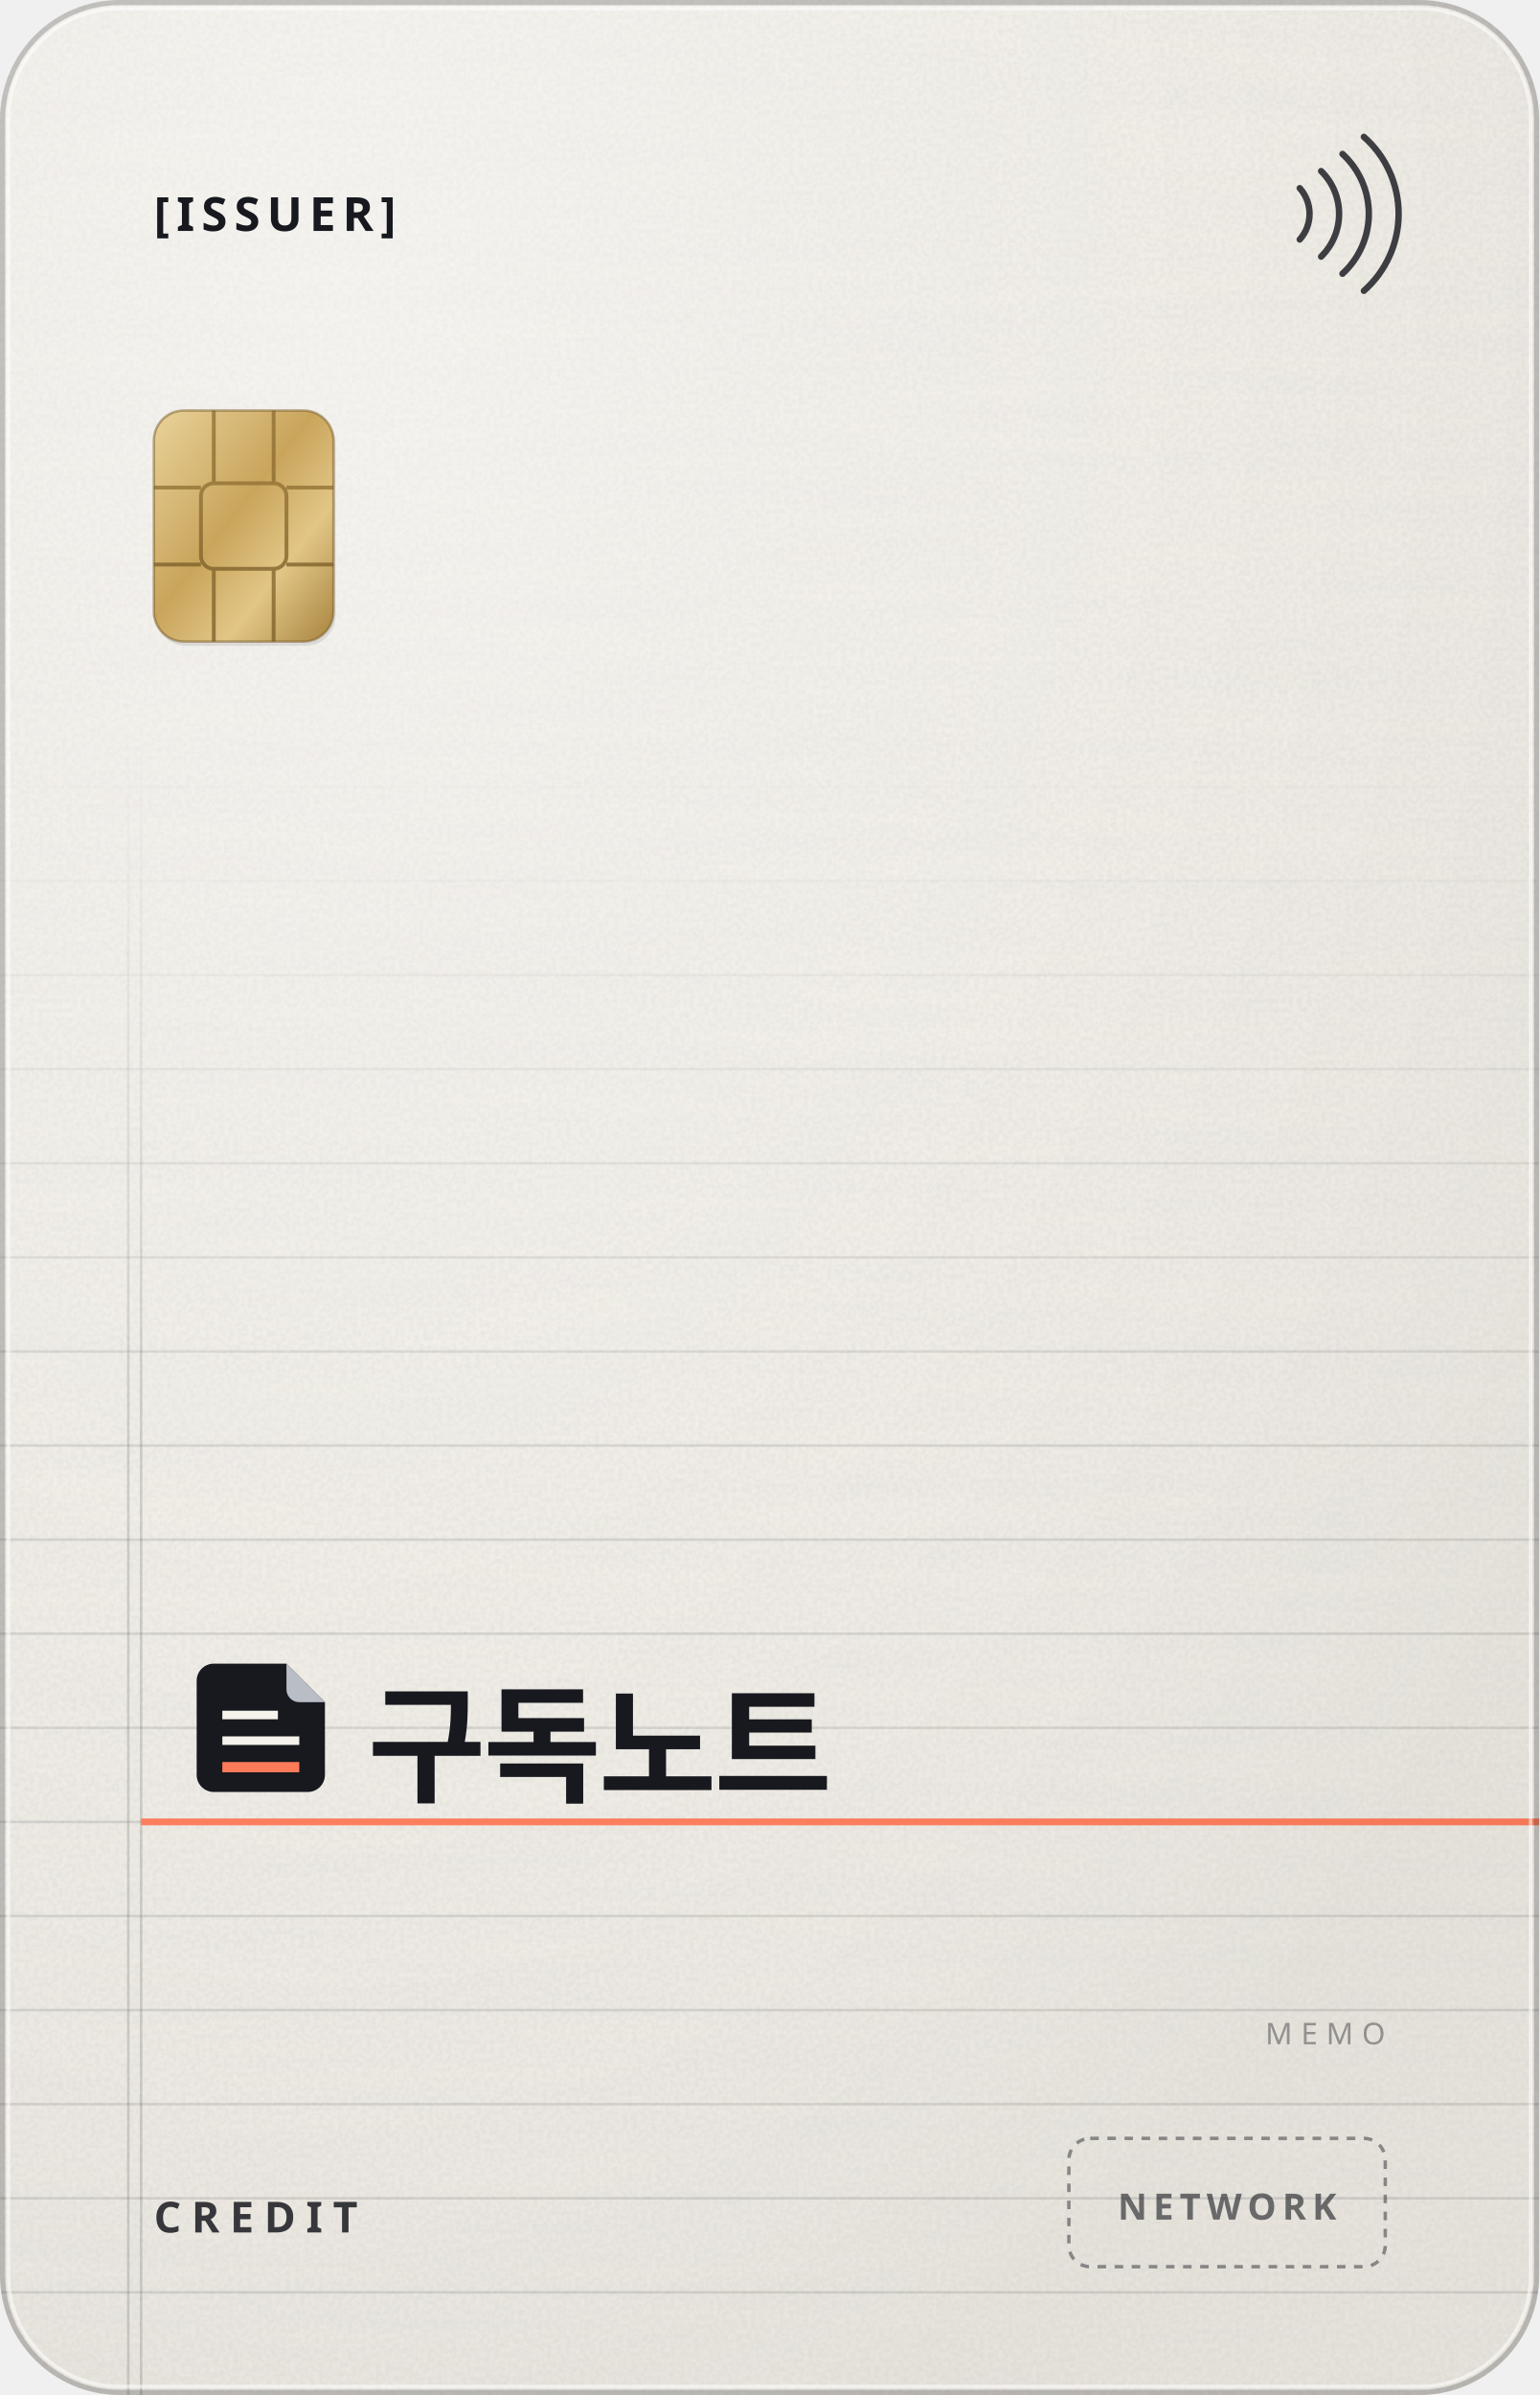
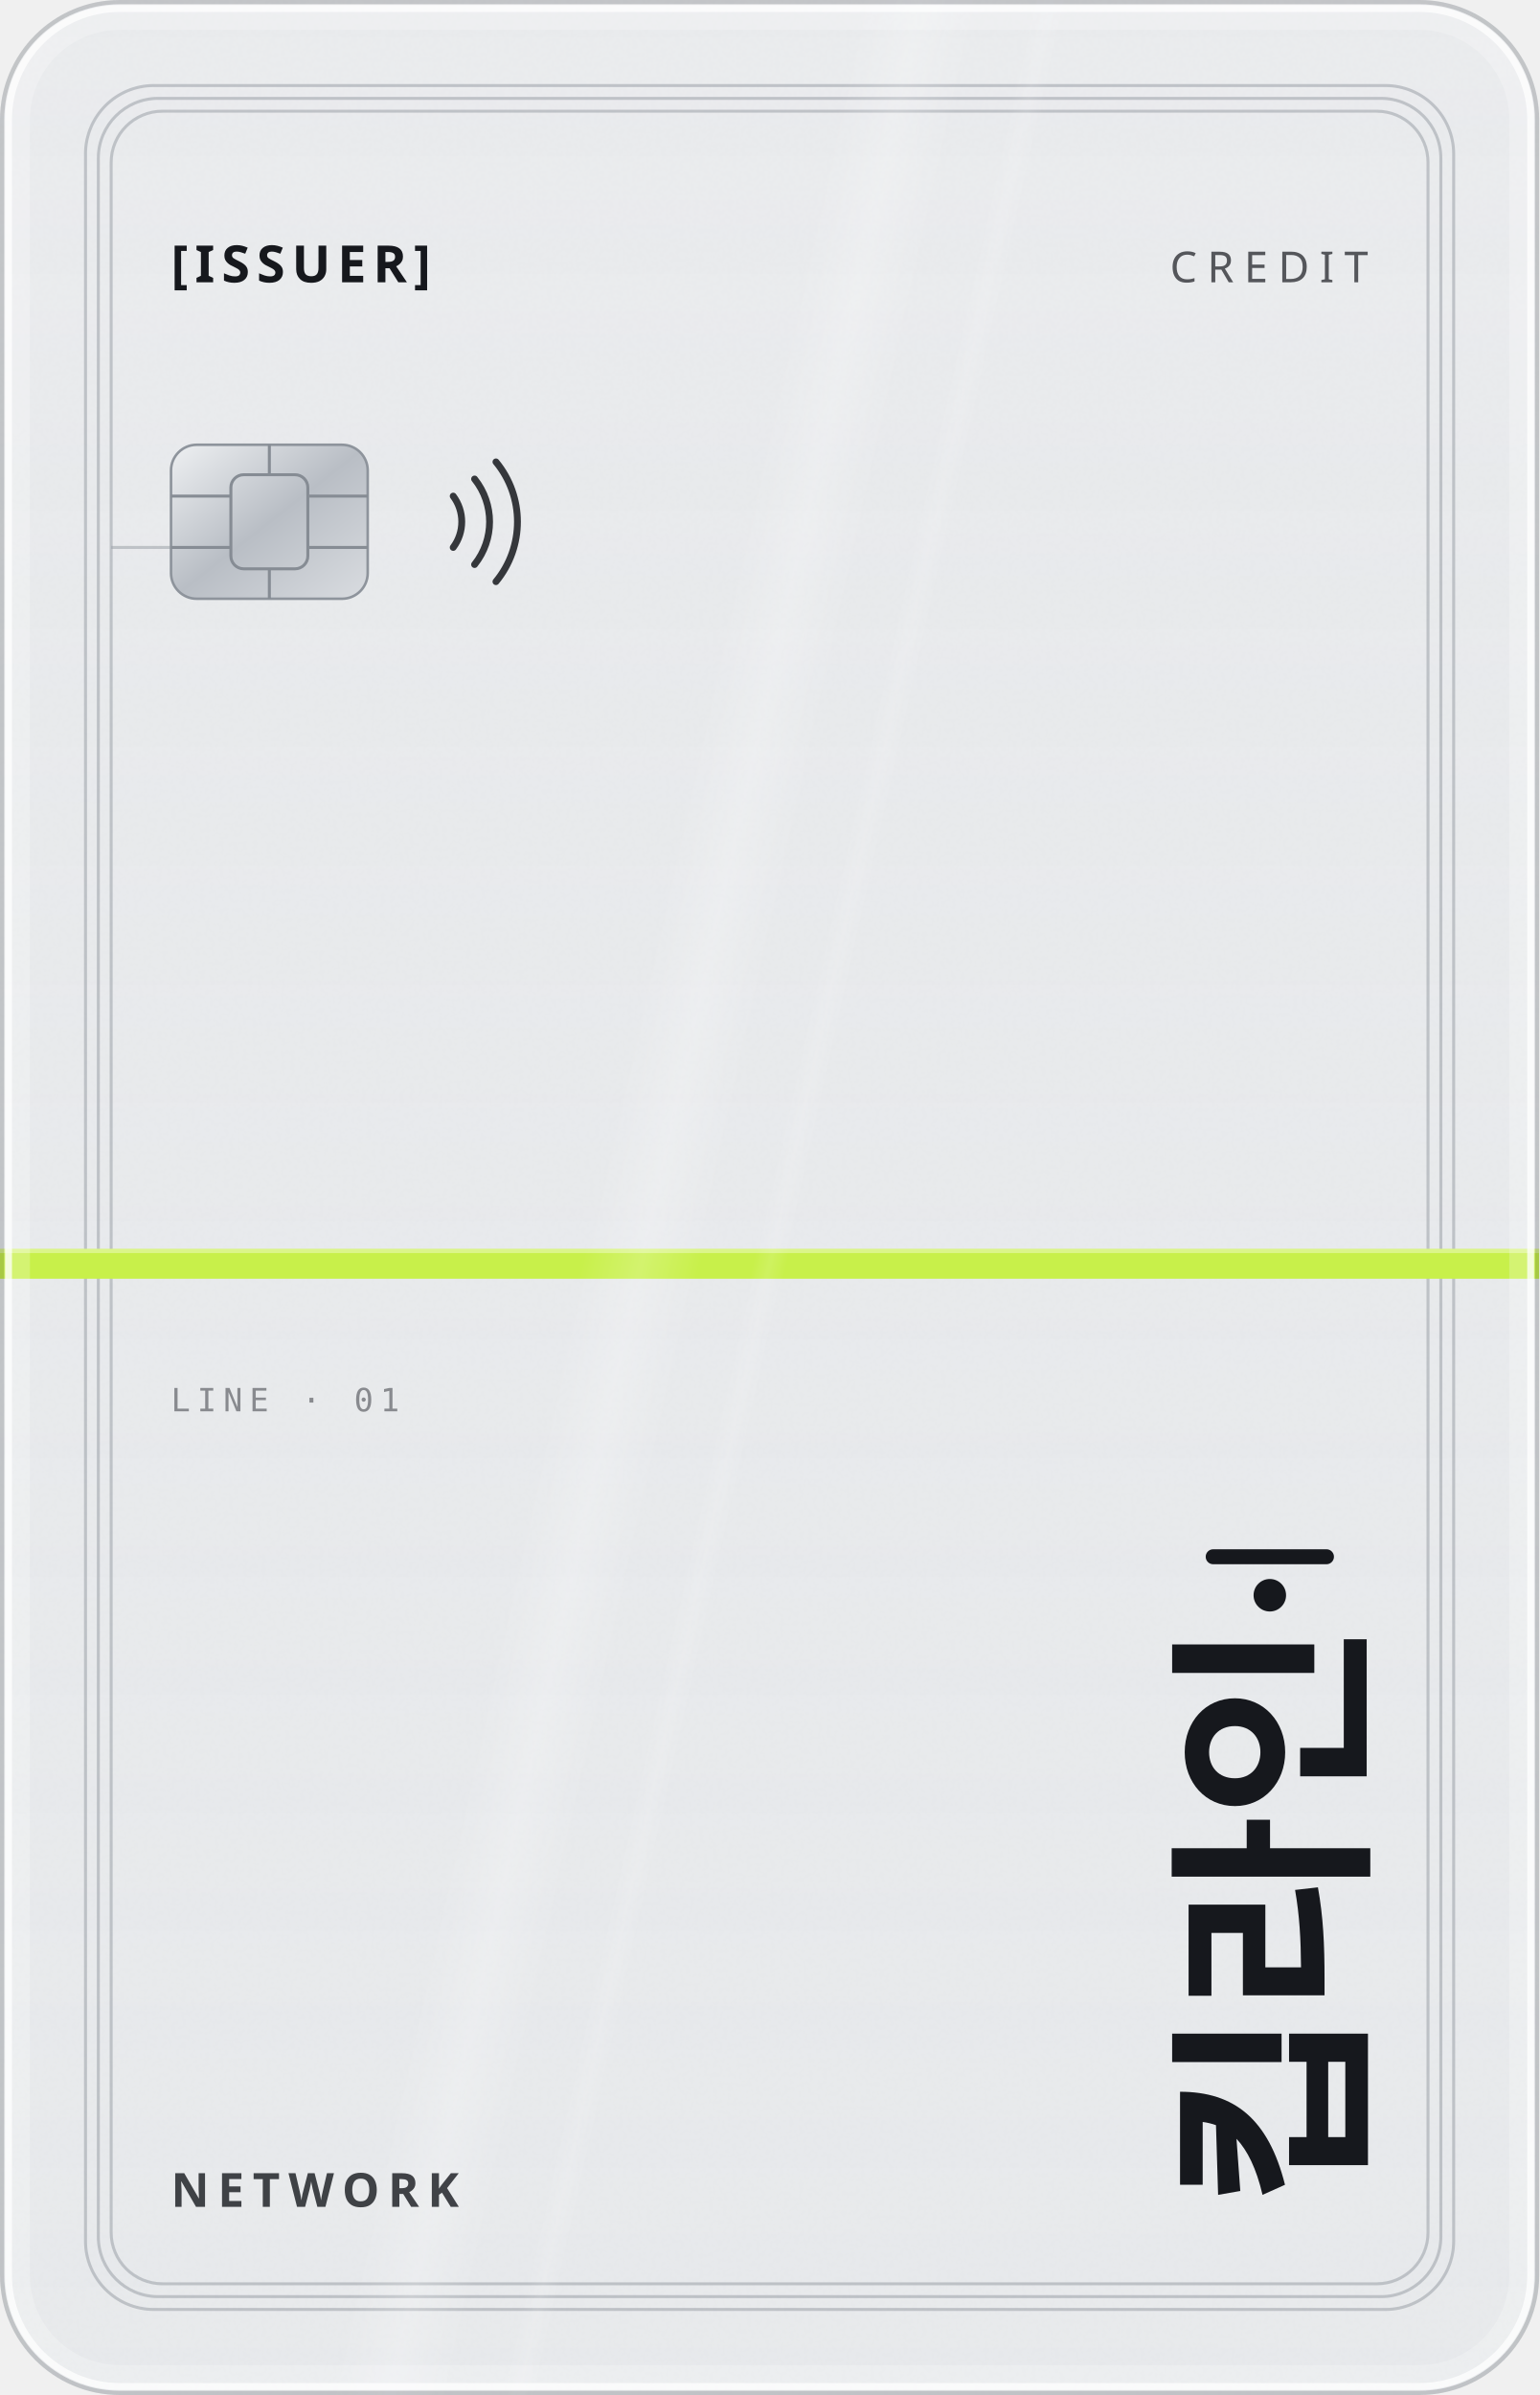
<svg xmlns="http://www.w3.org/2000/svg" viewBox="0 0 360 560" width="360" height="560">
  <defs>
    <clipPath id="card">
      <rect x="0" y="0" width="360" height="560" rx="28" />
    </clipPath>
+     <linearGradient id="body" x1="0" y1="0" x2="0" y2="1">
+       <stop offset="0" stop-color="#E3E6EA" stop-opacity="0.58" />
+       <stop offset="1" stop-color="#DCE0E5" stop-opacity="0.50" />
+     </linearGradient>
+     <linearGradient id="glare" x1="0" y1="0" x2="1" y2="0.35">
+       <stop offset="0" stop-color="#FFFFFF" stop-opacity="0" />
+       <stop offset="0.50" stop-color="#FFFFFF" stop-opacity="0" />
+       <stop offset="0.535" stop-color="#FFFFFF" stop-opacity="0.20" />
+       <stop offset="0.57" stop-color="#FFFFFF" stop-opacity="0" />
+       <stop offset="0.60" stop-color="#FFFFFF" stop-opacity="0" />
+       <stop offset="0.61" stop-color="#FFFFFF" stop-opacity="0.12" />
+       <stop offset="0.62" stop-color="#FFFFFF" stop-opacity="0" />
+       <stop offset="1" stop-color="#FFFFFF" stop-opacity="0" />
+     </linearGradient>
+     <linearGradient id="chipG" x1="0" y1="0" x2="1" y2="1">
+       <stop offset="0" stop-color="#EEF0F2" />
+       <stop offset="0.5" stop-color="#B9BEC5" />
+       <stop offset="1" stop-color="#D9DCE0" />
+     </linearGradient>
    <filter id="grain" x="0" y="0" width="100%" height="100%">
-       <feTurbulence type="fractalNoise" baseFrequency="0.9" numOctaves="3" seed="7" result="n" />
-       <feColorMatrix in="n" type="matrix" values="0 0 0 0 0.09  0 0 0 0 0.10  0 0 0 0 0.12  0 0 0 0.09 0" />
+       <feTurbulence type="fractalNoise" baseFrequency="0.9" numOctaves="2" seed="7" result="n" />
+       <feColorMatrix type="matrix" values="0 0 0 0 1  0 0 0 0 1  0 0 0 0 1  0 0 0 0.05 0" />
    </filter>
-     <filter id="fiber" x="0" y="0" width="100%" height="100%">
-       <feTurbulence type="fractalNoise" baseFrequency="0.012 0.18" numOctaves="2" seed="3" result="n" />
-       <feColorMatrix in="n" type="matrix" values="0 0 0 0 0.45  0 0 0 0 0.40  0 0 0 0 0.32  0 0 0 0.05 0" />
+     <filter id="soft">
+       <feGaussianBlur stdDeviation="0.5" />
    </filter>
-     <radialGradient id="sheen" cx="0.22" cy="0.12" r="0.95">
-       <stop offset="0" stop-color="#FFFFFF" stop-opacity="0.38" />
-       <stop offset="0.55" stop-color="#FFFFFF" stop-opacity="0.04" />
-       <stop offset="1" stop-color="#6E6450" stop-opacity="0.07" />
-     </radialGradient>
-     <linearGradient id="gold" x1="0" y1="0" x2="1" y2="1">
-       <stop offset="0" stop-color="#E9D29A" />
-       <stop offset="0.45" stop-color="#C9A55C" />
-       <stop offset="0.7" stop-color="#E2C686" />
-       <stop offset="1" stop-color="#A8843F" />
-     </linearGradient>
-     <linearGradient id="goldLine" x1="0" y1="0" x2="0" y2="1">
-       <stop offset="0" stop-color="#8E6E31" />
-       <stop offset="1" stop-color="#7A5D27" />
-     </linearGradient>
-     <linearGradient id="fade" gradientUnits="userSpaceOnUse" x1="0" y1="170" x2="0" y2="330">
-       <stop offset="0" stop-color="#fff" stop-opacity="0" />
-       <stop offset="1" stop-color="#fff" stop-opacity="1" />
-     </linearGradient>
-     <mask id="ledgerMask" maskUnits="userSpaceOnUse" x="0" y="0" width="360" height="560">
-       <rect width="360" height="560" fill="url(#fade)" />
-     </mask>
  </defs>
  <g clip-path="url(#card)">
-     <rect width="360" height="560" fill="#F5F2EB" />
-     <rect width="360" height="560" filter="url(#fiber)" />
+     <rect width="360" height="560" fill="url(#body)" />
    <rect width="360" height="560" filter="url(#grain)" />
-     <g mask="url(#ledgerMask)">
-       <g stroke="#17191F" stroke-opacity="0.12" stroke-width="0.6">
-         <line x1="0" y1="140" x2="360" y2="140" />
-         <line x1="0" y1="162" x2="360" y2="162" />
-         <line x1="0" y1="184" x2="360" y2="184" />
-         <line x1="0" y1="206" x2="360" y2="206" />
-         <line x1="0" y1="228" x2="360" y2="228" />
-         <line x1="0" y1="250" x2="360" y2="250" />
-         <line x1="0" y1="272" x2="360" y2="272" />
-         <line x1="0" y1="294" x2="360" y2="294" />
-         <line x1="0" y1="316" x2="360" y2="316" />
-         <line x1="0" y1="338" x2="360" y2="338" />
-         <line x1="0" y1="360" x2="360" y2="360" />
-         <line x1="0" y1="382" x2="360" y2="382" />
-         <line x1="0" y1="404" x2="360" y2="404" />
-         <line x1="0" y1="426" x2="360" y2="426" />
-         <line x1="0" y1="448" x2="360" y2="448" />
-         <line x1="0" y1="470" x2="360" y2="470" />
-         <line x1="0" y1="492" x2="360" y2="492" />
-         <line x1="0" y1="514" x2="360" y2="514" />
-         <line x1="0" y1="536" x2="360" y2="536" />
-       </g>
-       <g stroke="#17191F" stroke-opacity="0.16" stroke-width="0.6">
-         <line x1="30" y1="0" x2="30" y2="560" />
-         <line x1="33" y1="0" x2="33" y2="560" />
-       </g>
+     <g fill="none" stroke="#9AA0A8" stroke-opacity="0.55" stroke-width="0.7">
+       <rect x="20" y="20" width="320" height="520" rx="16" />
+       <rect x="23" y="23" width="314" height="514" rx="14" />
+       <rect x="26" y="26" width="308" height="508" rx="12" />
+       <path d="M26 128 H 44" />
    </g>
-     <line x1="33" y1="426" x2="360" y2="426" stroke="#FF7A59" stroke-width="1.6" />
-     <rect width="360" height="560" fill="url(#sheen)" />
+     <rect x="0" y="292" width="360" height="7" fill="#C8F04A" />
+     <rect x="0" y="292" width="360" height="1" fill="#FFFFFF" opacity="0.35" />
+     <rect width="360" height="560" fill="url(#glare)" />
  </g>
-   <text x="36" y="54" font-family="Pretendard Variable, Pretendard, Apple SD Gothic Neo, Noto Sans KR, sans-serif" font-size="11" font-weight="600" letter-spacing="1.6" fill="#17191F">[ISSUER]</text>
-   <g transform="translate(316,50)" fill="none" stroke="#17191F" stroke-width="1.5" stroke-linecap="round" opacity="0.82">
-     <path d="M-12 -6 A 9 9 0 0 1 -12 6" />
-     <path d="M-7 -10 A 14 14 0 0 1 -7 10" />
-     <path d="M-2 -14 A 19 19 0 0 1 -2 14" />
-     <path d="M3 -18 A 24 24 0 0 1 3 18" />
+   <rect x="0.5" y="0.5" width="359" height="559" rx="27.5" fill="none" stroke="#16181D" stroke-opacity="0.18" />
+   <rect x="4" y="4" width="352" height="552" rx="24" fill="none" stroke="#FFFFFF" stroke-opacity="0.22" stroke-width="6" />
+   <rect x="2" y="2" width="356" height="556" rx="26" fill="none" stroke="#FFFFFF" stroke-opacity="0.75" stroke-width="1.6" />
+   <text x="40" y="66" font-family="Pretendard Variable, Pretendard, Apple SD Gothic Neo, Noto Sans KR, sans-serif" font-size="12" font-weight="600" letter-spacing="1.6" fill="#16181D">[ISSUER]</text>
+   <text x="320" y="66" text-anchor="end" font-family="Pretendard Variable, Pretendard, Apple SD Gothic Neo, Noto Sans KR, sans-serif" font-size="10" font-weight="500" letter-spacing="2.4" fill="#16181D" fill-opacity="0.7">CREDIT</text>
+   <g transform="translate(40 104)">
+     <rect width="46" height="36" rx="6" fill="url(#chipG)" stroke="#8E949C" stroke-width="0.6" />
+     <g fill="none" stroke="#868C94" stroke-width="0.7">
+       <path d="M0 12 H14 M0 24 H14 M32 12 H46 M32 24 H46" />
+       <rect x="14" y="7" width="18" height="22" rx="3" />
+       <path d="M23 0 V7 M23 29 V36" />
+     </g>
  </g>
-   <g transform="translate(36,96)">
-     <rect x="0.5" y="1" width="42" height="54" rx="7" fill="#17191F" opacity="0.10" />
-     <rect x="0" y="0" width="42" height="54" rx="7" fill="url(#gold)" />
-     <g fill="none" stroke="url(#goldLine)" stroke-width="0.9" opacity="0.75">
-       <path d="M14 0 V17 M28 0 V17 M14 54 V37 M28 54 V37" />
-       <path d="M0 18 H11 M42 18 H31 M0 36 H11 M42 36 H31" />
-       <rect x="11" y="17" width="20" height="20" rx="3" />
-     </g>
-     <rect x="0" y="0" width="42" height="54" rx="7" fill="none" stroke="#7A5D27" stroke-opacity="0.5" stroke-width="0.6" />
+   <g transform="translate(104 110)" fill="none" stroke="#16181D" stroke-width="1.6" stroke-linecap="round" stroke-opacity="0.85">
+     <path d="M2 6 a10 10 0 0 1 0 12" />
+     <path d="M7 2 a16 16 0 0 1 0 20" />
+     <path d="M12 -2 a22 22 0 0 1 0 28" />
  </g>
-   <g transform="translate(46,389)">
-     <path d="M4 0 H21 L30 9 V26 A4 4 0 0 1 26 30 H4 A4 4 0 0 1 0 26 V4 A4 4 0 0 1 4 0 Z" fill="#17191F" />
-     <path d="M21 0 V6 A3 3 0 0 0 24 9 H30 Z" fill="#B9BEC6" />
-     <rect x="6" y="11" width="13" height="2" fill="#F5F2EB" />
-     <rect x="6" y="17" width="18" height="2" fill="#F5F2EB" />
-     <rect x="6" y="23" width="18" height="2.4" fill="#FF7A59" />
+   <g transform="translate(316 516) rotate(-90)">
+     <text x="0" y="0" font-family="Pretendard Variable, Pretendard, Apple SD Gothic Neo, Noto Sans KR, sans-serif" font-size="50" font-weight="800" letter-spacing="-0.5" fill="#16181D">킵라인</text>
  </g>
-   <text x="86" y="419" font-family="Pretendard Variable, Pretendard, Apple SD Gothic Neo, Noto Sans KR, sans-serif" font-size="30" font-weight="700" letter-spacing="-0.6" fill="#17191F">구독노트</text>
-   <text x="36" y="522" font-family="Pretendard Variable, Pretendard, Apple SD Gothic Neo, Noto Sans KR, sans-serif" font-size="10" font-weight="600" letter-spacing="2.4" fill="#17191F" opacity="0.85">CREDIT</text>
-   <g transform="translate(250,500)">
-     <rect x="0" y="0" width="74" height="30" rx="5" fill="none" stroke="#17191F" stroke-opacity="0.45" stroke-width="0.8" stroke-dasharray="2 2" />
-     <text x="37" y="19" text-anchor="middle" font-family="Pretendard Variable, Pretendard, Apple SD Gothic Neo, Noto Sans KR, sans-serif" font-size="8.5" font-weight="600" letter-spacing="1.4" fill="#17191F" opacity="0.6">NETWORK</text>
+   <g transform="translate(297 364)">
+     <rect x="-15" y="-1.75" width="30" height="3.5" rx="1.75" fill="#16181D" />
+     <circle cx="0" cy="9" r="3.8" fill="#16181D" />
  </g>
-   <text x="324" y="478" text-anchor="end" font-family="Pretendard Variable, Pretendard, Apple SD Gothic Neo, Noto Sans KR, sans-serif" font-size="7" font-weight="500" letter-spacing="2" fill="#17191F" opacity="0.4">MEMO</text>
-   <rect x="0.6" y="0.6" width="358.8" height="558.8" rx="27.4" fill="none" stroke="#17191F" stroke-opacity="0.22" stroke-width="1.2" />
-   <rect x="2" y="2" width="356" height="556" rx="26" fill="none" stroke="#FFFFFF" stroke-opacity="0.55" stroke-width="0.8" />
+   <text x="40" y="516" font-family="Pretendard Variable, Pretendard, Apple SD Gothic Neo, Noto Sans KR, sans-serif" font-size="11" font-weight="700" letter-spacing="2" fill="#16181D" fill-opacity="0.8">NETWORK</text>
+   <text x="40" y="330" font-family="Menlo, monospace" font-size="7.5" letter-spacing="1.6" fill="#16181D" fill-opacity="0.45">LINE · 01</text>
</svg>
